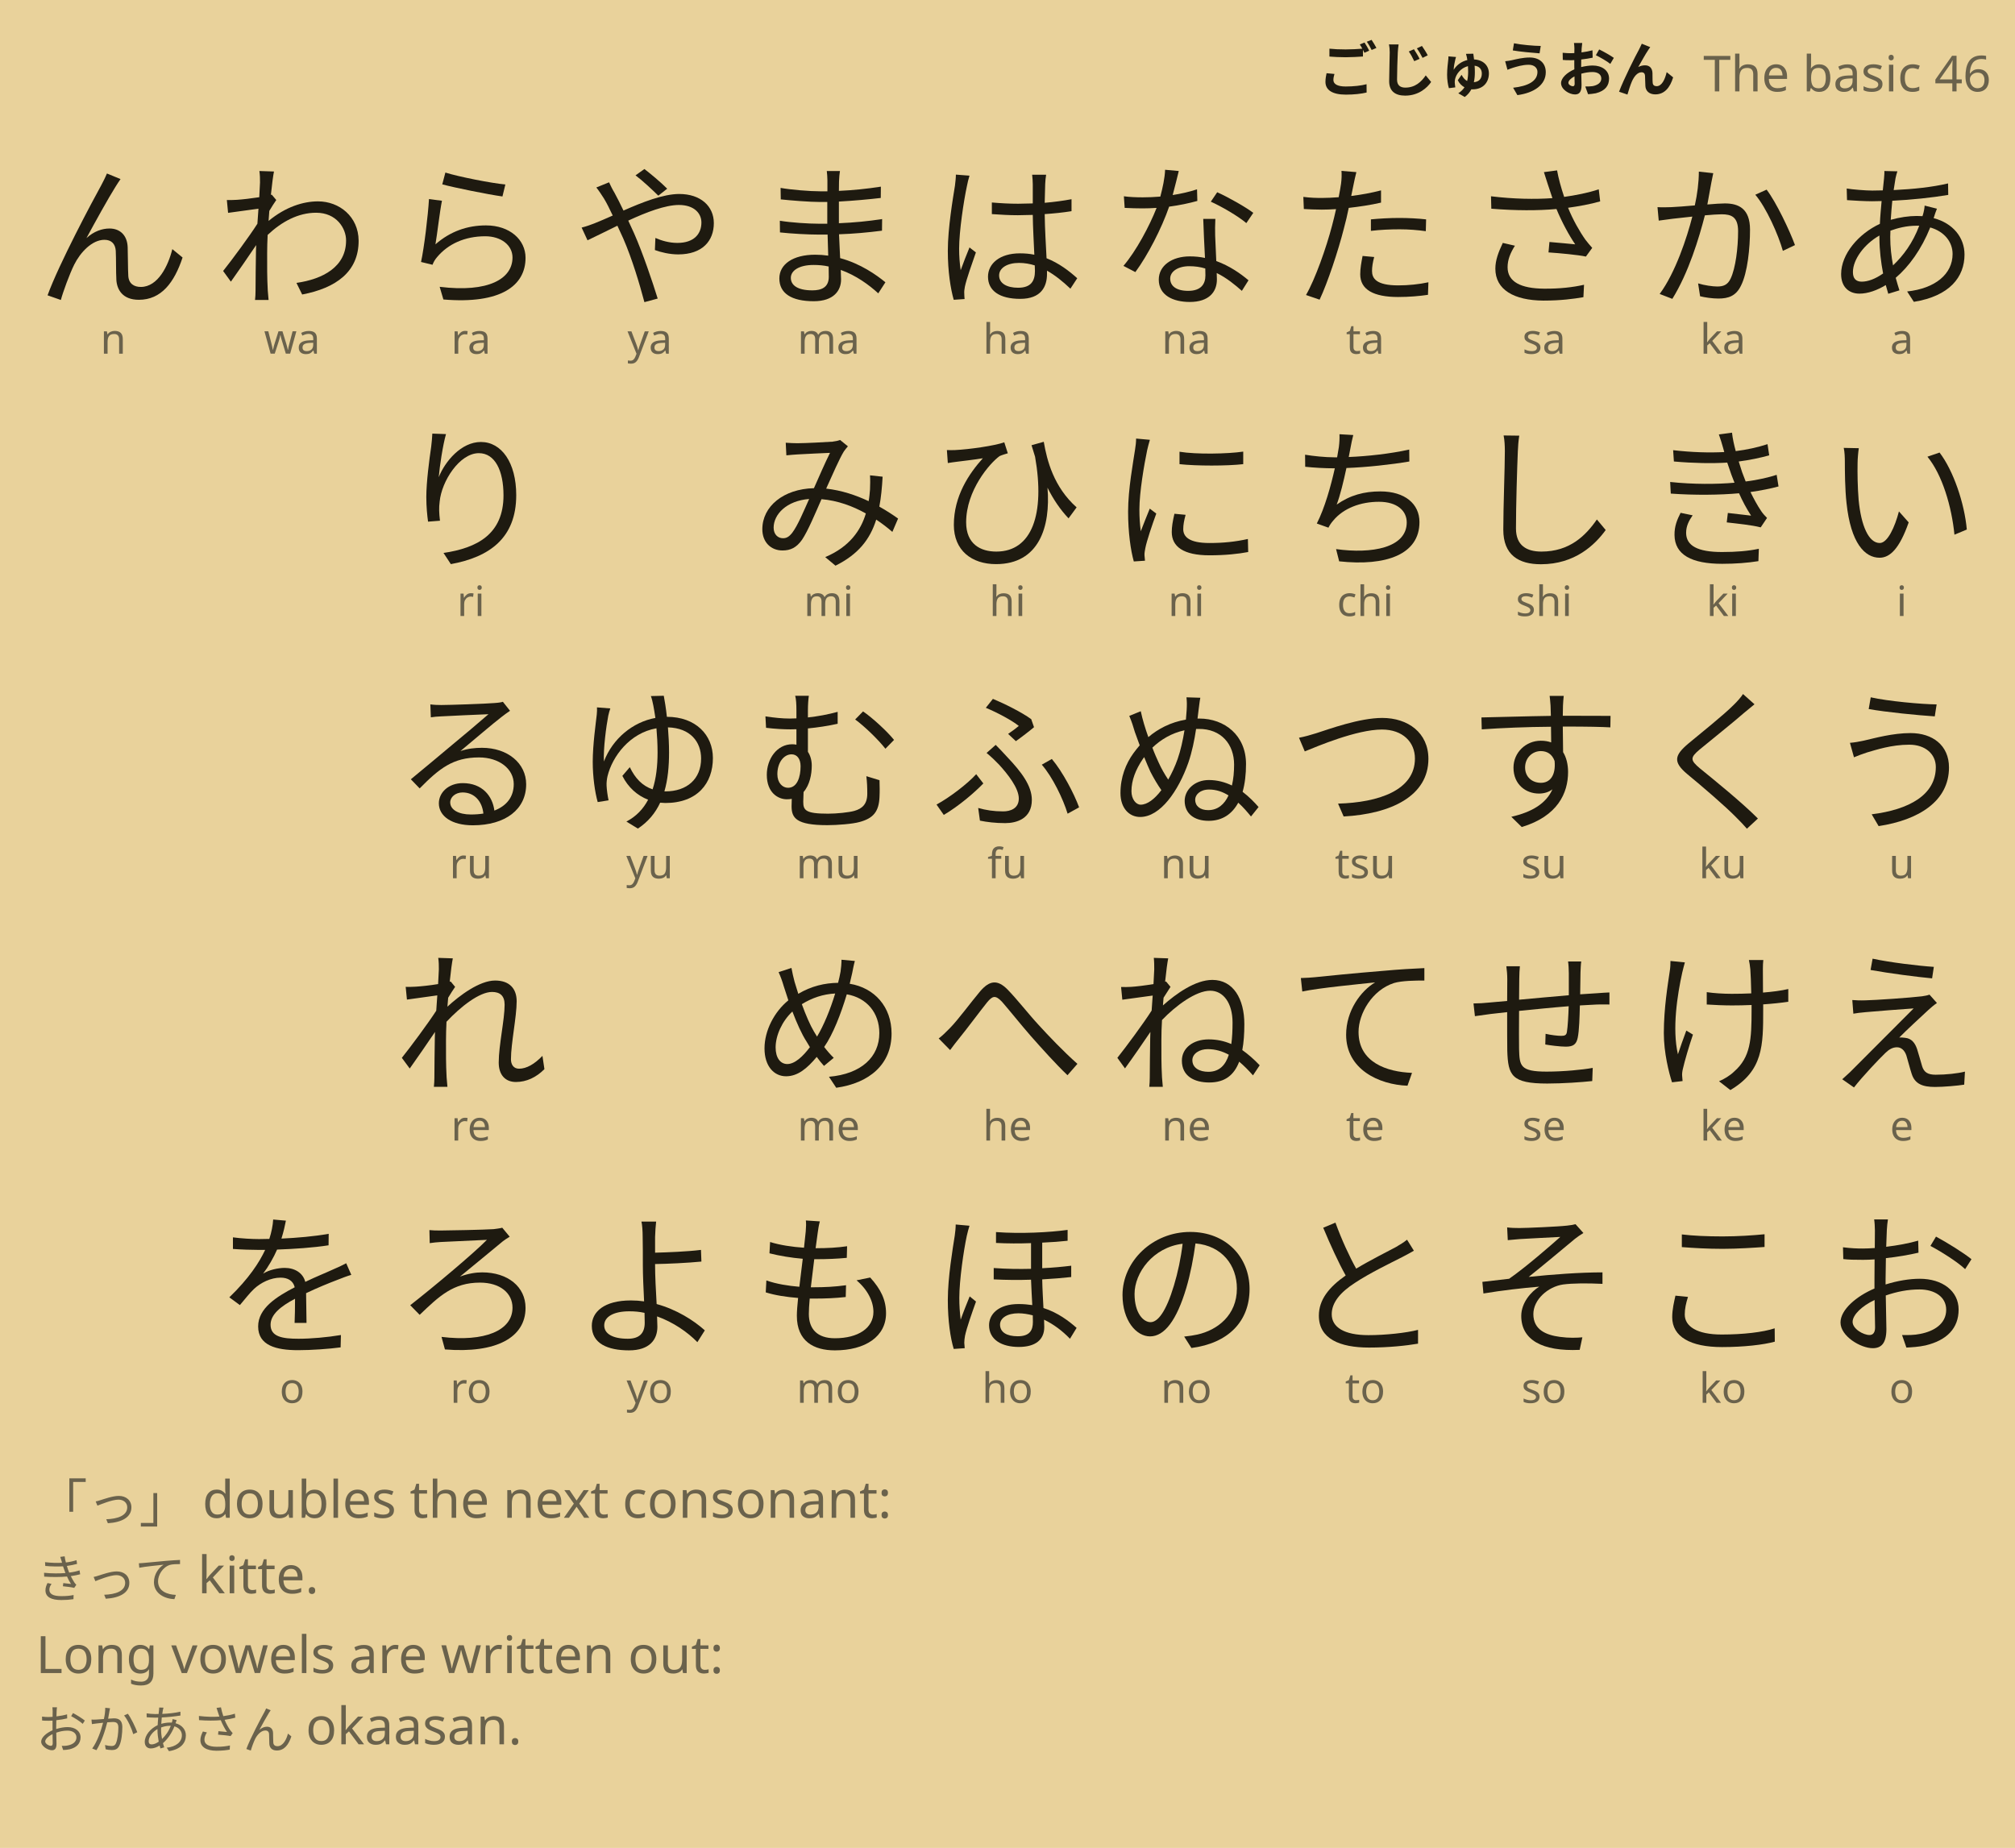
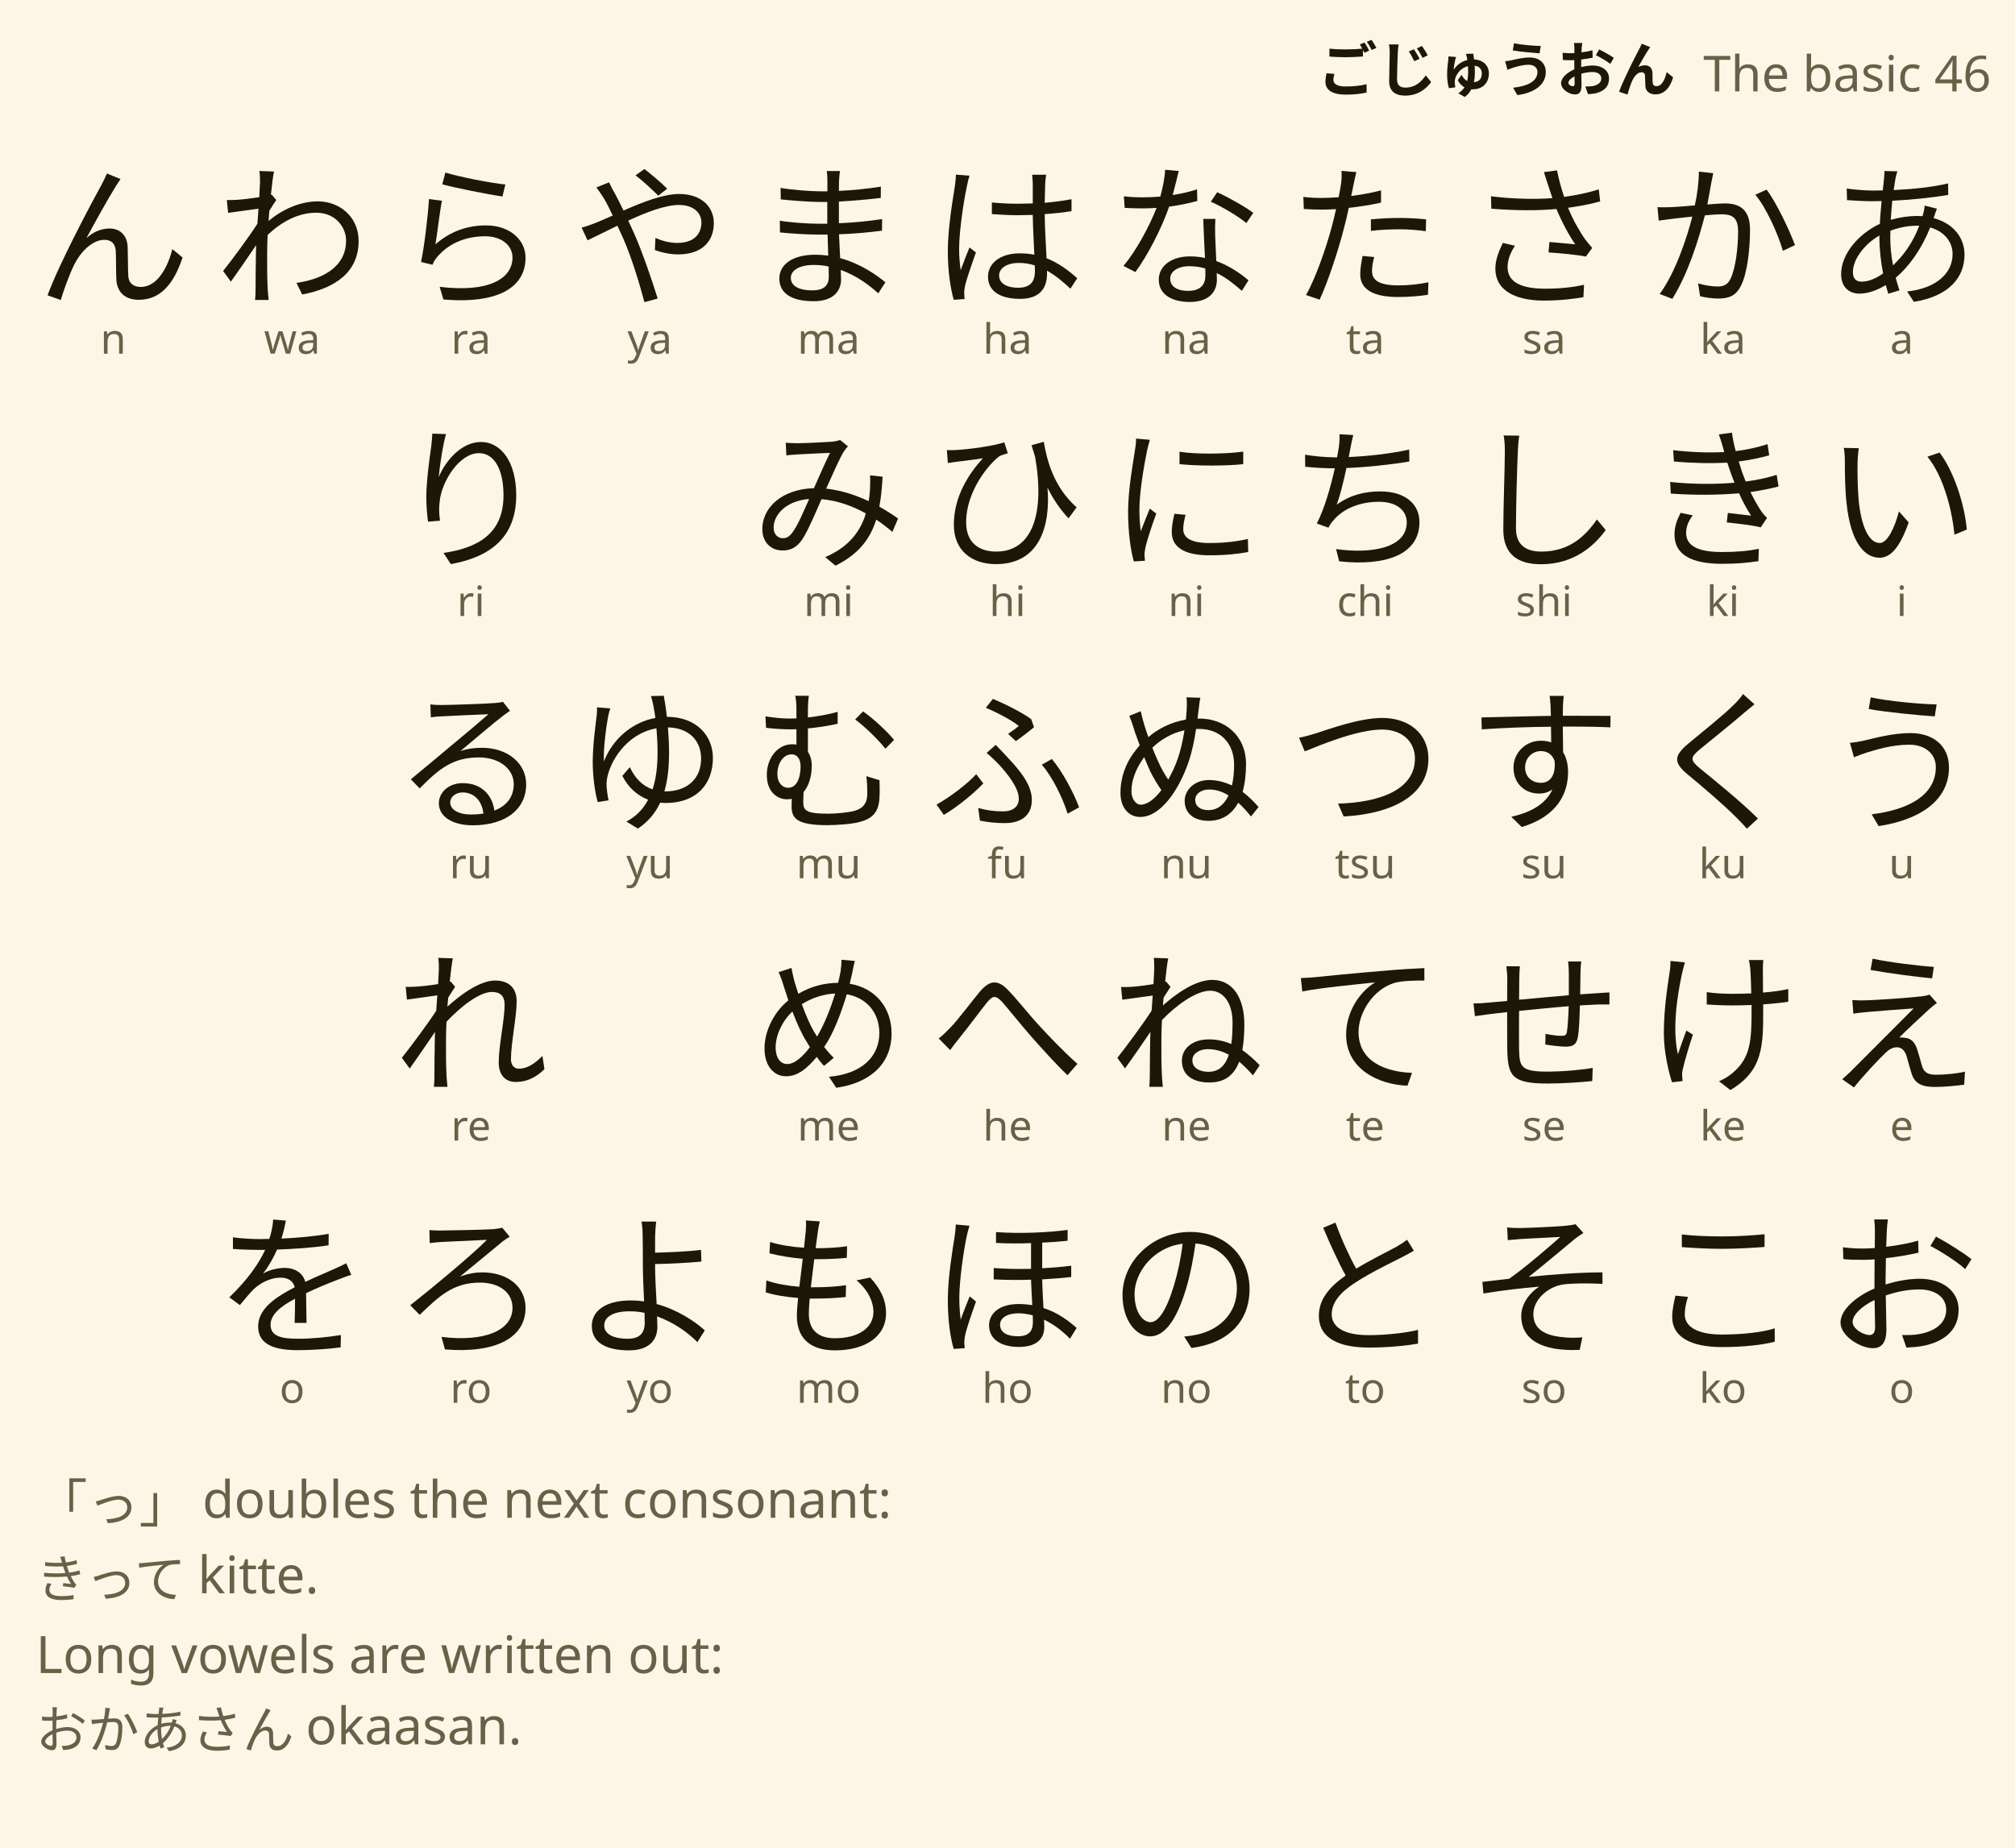
<svg xmlns="http://www.w3.org/2000/svg" viewBox="0 0 507 465" width="507" height="465" role="img" aria-label="Hiragana chart">
-   <rect width="100%" height="100%" fill="#e9d29b" />
+   <rect width="100%" height="100%" fill="#fdf6e6" />
  <g font-family="'UD Digi Kyokasho N-R','UD Digi Kyokasho NP-R','UD Digi Kyokasho NK-R','HGP教科書体','YuKyokasho Yoko',YuKyokasho,'Hiragino Sans','Hiragino Kaku Gothic ProN','Yu Gothic',YuGothic,Meiryo,sans-serif">
-     <text x="501.0" y="23.0" text-anchor="end" font-size="15" font-weight="700" fill="#1e1a10">ごじゅうおん<tspan font-family="Calibri,Carlito,'Segoe UI',Tahoma,Verdana,sans-serif" font-size="12.5" font-weight="400" fill="#6a624c" dx="7">The basic 46</tspan>
+     <text x="501.0" y="23.0" text-anchor="end" font-size="15" font-weight="700" fill="#1c1808">ごじゅうおん<tspan font-family="Calibri,Carlito,'Segoe UI',Tahoma,Verdana,sans-serif" font-size="12.5" font-weight="400" fill="#6a6048" dx="7">The basic 46</tspan>
    </text>
-     <text x="478.5" y="74.0" text-anchor="middle" font-size="39" fill="#1e1a10">あ</text>
-     <text x="478.5" y="89.0" text-anchor="middle" font-family="Calibri,Carlito,'Segoe UI',Tahoma,Verdana,sans-serif" font-size="10.5" fill="#6a624c">a</text>
-     <text x="478.5" y="140.0" text-anchor="middle" font-size="39" fill="#1e1a10">い</text>
-     <text x="478.5" y="155.0" text-anchor="middle" font-family="Calibri,Carlito,'Segoe UI',Tahoma,Verdana,sans-serif" font-size="10.5" fill="#6a624c">i</text>
-     <text x="478.5" y="206.0" text-anchor="middle" font-size="39" fill="#1e1a10">う</text>
-     <text x="478.5" y="221.0" text-anchor="middle" font-family="Calibri,Carlito,'Segoe UI',Tahoma,Verdana,sans-serif" font-size="10.5" fill="#6a624c">u</text>
-     <text x="478.5" y="272.0" text-anchor="middle" font-size="39" fill="#1e1a10">え</text>
-     <text x="478.5" y="287.0" text-anchor="middle" font-family="Calibri,Carlito,'Segoe UI',Tahoma,Verdana,sans-serif" font-size="10.5" fill="#6a624c">e</text>
-     <text x="478.5" y="338.0" text-anchor="middle" font-size="39" fill="#1e1a10">お</text>
-     <text x="478.5" y="353.0" text-anchor="middle" font-family="Calibri,Carlito,'Segoe UI',Tahoma,Verdana,sans-serif" font-size="10.5" fill="#6a624c">o</text>
-     <text x="433.5" y="74.0" text-anchor="middle" font-size="39" fill="#1e1a10">か</text>
-     <text x="433.5" y="89.0" text-anchor="middle" font-family="Calibri,Carlito,'Segoe UI',Tahoma,Verdana,sans-serif" font-size="10.5" fill="#6a624c">ka</text>
-     <text x="433.5" y="140.0" text-anchor="middle" font-size="39" fill="#1e1a10">き</text>
-     <text x="433.5" y="155.0" text-anchor="middle" font-family="Calibri,Carlito,'Segoe UI',Tahoma,Verdana,sans-serif" font-size="10.5" fill="#6a624c">ki</text>
-     <text x="433.5" y="206.0" text-anchor="middle" font-size="39" fill="#1e1a10">く</text>
-     <text x="433.5" y="221.0" text-anchor="middle" font-family="Calibri,Carlito,'Segoe UI',Tahoma,Verdana,sans-serif" font-size="10.5" fill="#6a624c">ku</text>
-     <text x="433.5" y="272.0" text-anchor="middle" font-size="39" fill="#1e1a10">け</text>
-     <text x="433.5" y="287.0" text-anchor="middle" font-family="Calibri,Carlito,'Segoe UI',Tahoma,Verdana,sans-serif" font-size="10.5" fill="#6a624c">ke</text>
-     <text x="433.5" y="338.0" text-anchor="middle" font-size="39" fill="#1e1a10">こ</text>
-     <text x="433.5" y="353.0" text-anchor="middle" font-family="Calibri,Carlito,'Segoe UI',Tahoma,Verdana,sans-serif" font-size="10.5" fill="#6a624c">ko</text>
-     <text x="388.5" y="74.0" text-anchor="middle" font-size="39" fill="#1e1a10">さ</text>
-     <text x="388.5" y="89.0" text-anchor="middle" font-family="Calibri,Carlito,'Segoe UI',Tahoma,Verdana,sans-serif" font-size="10.5" fill="#6a624c">sa</text>
-     <text x="388.5" y="140.0" text-anchor="middle" font-size="39" fill="#1e1a10">し</text>
-     <text x="388.5" y="155.0" text-anchor="middle" font-family="Calibri,Carlito,'Segoe UI',Tahoma,Verdana,sans-serif" font-size="10.5" fill="#6a624c">shi</text>
-     <text x="388.5" y="206.0" text-anchor="middle" font-size="39" fill="#1e1a10">す</text>
-     <text x="388.5" y="221.0" text-anchor="middle" font-family="Calibri,Carlito,'Segoe UI',Tahoma,Verdana,sans-serif" font-size="10.5" fill="#6a624c">su</text>
-     <text x="388.5" y="272.0" text-anchor="middle" font-size="39" fill="#1e1a10">せ</text>
-     <text x="388.5" y="287.0" text-anchor="middle" font-family="Calibri,Carlito,'Segoe UI',Tahoma,Verdana,sans-serif" font-size="10.5" fill="#6a624c">se</text>
-     <text x="388.5" y="338.0" text-anchor="middle" font-size="39" fill="#1e1a10">そ</text>
-     <text x="388.5" y="353.0" text-anchor="middle" font-family="Calibri,Carlito,'Segoe UI',Tahoma,Verdana,sans-serif" font-size="10.5" fill="#6a624c">so</text>
-     <text x="343.5" y="74.0" text-anchor="middle" font-size="39" fill="#1e1a10">た</text>
-     <text x="343.5" y="89.0" text-anchor="middle" font-family="Calibri,Carlito,'Segoe UI',Tahoma,Verdana,sans-serif" font-size="10.5" fill="#6a624c">ta</text>
-     <text x="343.5" y="140.0" text-anchor="middle" font-size="39" fill="#1e1a10">ち</text>
-     <text x="343.5" y="155.0" text-anchor="middle" font-family="Calibri,Carlito,'Segoe UI',Tahoma,Verdana,sans-serif" font-size="10.5" fill="#6a624c">chi</text>
-     <text x="343.5" y="206.0" text-anchor="middle" font-size="39" fill="#1e1a10">つ</text>
-     <text x="343.5" y="221.0" text-anchor="middle" font-family="Calibri,Carlito,'Segoe UI',Tahoma,Verdana,sans-serif" font-size="10.5" fill="#6a624c">tsu</text>
-     <text x="343.5" y="272.0" text-anchor="middle" font-size="39" fill="#1e1a10">て</text>
-     <text x="343.5" y="287.0" text-anchor="middle" font-family="Calibri,Carlito,'Segoe UI',Tahoma,Verdana,sans-serif" font-size="10.5" fill="#6a624c">te</text>
-     <text x="343.5" y="338.0" text-anchor="middle" font-size="39" fill="#1e1a10">と</text>
-     <text x="343.5" y="353.0" text-anchor="middle" font-family="Calibri,Carlito,'Segoe UI',Tahoma,Verdana,sans-serif" font-size="10.5" fill="#6a624c">to</text>
-     <text x="298.5" y="74.0" text-anchor="middle" font-size="39" fill="#1e1a10">な</text>
-     <text x="298.5" y="89.0" text-anchor="middle" font-family="Calibri,Carlito,'Segoe UI',Tahoma,Verdana,sans-serif" font-size="10.5" fill="#6a624c">na</text>
-     <text x="298.5" y="140.0" text-anchor="middle" font-size="39" fill="#1e1a10">に</text>
-     <text x="298.5" y="155.0" text-anchor="middle" font-family="Calibri,Carlito,'Segoe UI',Tahoma,Verdana,sans-serif" font-size="10.5" fill="#6a624c">ni</text>
-     <text x="298.5" y="206.0" text-anchor="middle" font-size="39" fill="#1e1a10">ぬ</text>
-     <text x="298.5" y="221.0" text-anchor="middle" font-family="Calibri,Carlito,'Segoe UI',Tahoma,Verdana,sans-serif" font-size="10.5" fill="#6a624c">nu</text>
-     <text x="298.5" y="272.0" text-anchor="middle" font-size="39" fill="#1e1a10">ね</text>
-     <text x="298.5" y="287.0" text-anchor="middle" font-family="Calibri,Carlito,'Segoe UI',Tahoma,Verdana,sans-serif" font-size="10.5" fill="#6a624c">ne</text>
-     <text x="298.5" y="338.0" text-anchor="middle" font-size="39" fill="#1e1a10">の</text>
-     <text x="298.5" y="353.0" text-anchor="middle" font-family="Calibri,Carlito,'Segoe UI',Tahoma,Verdana,sans-serif" font-size="10.5" fill="#6a624c">no</text>
-     <text x="253.5" y="74.0" text-anchor="middle" font-size="39" fill="#1e1a10">は</text>
-     <text x="253.5" y="89.0" text-anchor="middle" font-family="Calibri,Carlito,'Segoe UI',Tahoma,Verdana,sans-serif" font-size="10.5" fill="#6a624c">ha</text>
-     <text x="253.5" y="140.0" text-anchor="middle" font-size="39" fill="#1e1a10">ひ</text>
-     <text x="253.5" y="155.0" text-anchor="middle" font-family="Calibri,Carlito,'Segoe UI',Tahoma,Verdana,sans-serif" font-size="10.5" fill="#6a624c">hi</text>
-     <text x="253.5" y="206.0" text-anchor="middle" font-size="39" fill="#1e1a10">ふ</text>
-     <text x="253.5" y="221.0" text-anchor="middle" font-family="Calibri,Carlito,'Segoe UI',Tahoma,Verdana,sans-serif" font-size="10.5" fill="#6a624c">fu</text>
-     <text x="253.5" y="272.0" text-anchor="middle" font-size="39" fill="#1e1a10">へ</text>
-     <text x="253.5" y="287.0" text-anchor="middle" font-family="Calibri,Carlito,'Segoe UI',Tahoma,Verdana,sans-serif" font-size="10.5" fill="#6a624c">he</text>
-     <text x="253.5" y="338.0" text-anchor="middle" font-size="39" fill="#1e1a10">ほ</text>
-     <text x="253.5" y="353.0" text-anchor="middle" font-family="Calibri,Carlito,'Segoe UI',Tahoma,Verdana,sans-serif" font-size="10.5" fill="#6a624c">ho</text>
-     <text x="208.5" y="74.0" text-anchor="middle" font-size="39" fill="#1e1a10">ま</text>
-     <text x="208.5" y="89.0" text-anchor="middle" font-family="Calibri,Carlito,'Segoe UI',Tahoma,Verdana,sans-serif" font-size="10.5" fill="#6a624c">ma</text>
-     <text x="208.5" y="140.0" text-anchor="middle" font-size="39" fill="#1e1a10">み</text>
-     <text x="208.5" y="155.0" text-anchor="middle" font-family="Calibri,Carlito,'Segoe UI',Tahoma,Verdana,sans-serif" font-size="10.5" fill="#6a624c">mi</text>
-     <text x="208.5" y="206.0" text-anchor="middle" font-size="39" fill="#1e1a10">む</text>
-     <text x="208.5" y="221.0" text-anchor="middle" font-family="Calibri,Carlito,'Segoe UI',Tahoma,Verdana,sans-serif" font-size="10.5" fill="#6a624c">mu</text>
-     <text x="208.5" y="272.0" text-anchor="middle" font-size="39" fill="#1e1a10">め</text>
-     <text x="208.5" y="287.0" text-anchor="middle" font-family="Calibri,Carlito,'Segoe UI',Tahoma,Verdana,sans-serif" font-size="10.5" fill="#6a624c">me</text>
-     <text x="208.5" y="338.0" text-anchor="middle" font-size="39" fill="#1e1a10">も</text>
-     <text x="208.5" y="353.0" text-anchor="middle" font-family="Calibri,Carlito,'Segoe UI',Tahoma,Verdana,sans-serif" font-size="10.5" fill="#6a624c">mo</text>
-     <text x="163.5" y="74.0" text-anchor="middle" font-size="39" fill="#1e1a10">や</text>
-     <text x="163.5" y="89.0" text-anchor="middle" font-family="Calibri,Carlito,'Segoe UI',Tahoma,Verdana,sans-serif" font-size="10.5" fill="#6a624c">ya</text>
-     <text x="163.5" y="206.0" text-anchor="middle" font-size="39" fill="#1e1a10">ゆ</text>
-     <text x="163.5" y="221.0" text-anchor="middle" font-family="Calibri,Carlito,'Segoe UI',Tahoma,Verdana,sans-serif" font-size="10.5" fill="#6a624c">yu</text>
-     <text x="163.5" y="338.0" text-anchor="middle" font-size="39" fill="#1e1a10">よ</text>
-     <text x="163.5" y="353.0" text-anchor="middle" font-family="Calibri,Carlito,'Segoe UI',Tahoma,Verdana,sans-serif" font-size="10.5" fill="#6a624c">yo</text>
-     <text x="118.5" y="74.0" text-anchor="middle" font-size="39" fill="#1e1a10">ら</text>
-     <text x="118.5" y="89.0" text-anchor="middle" font-family="Calibri,Carlito,'Segoe UI',Tahoma,Verdana,sans-serif" font-size="10.5" fill="#6a624c">ra</text>
-     <text x="118.5" y="140.0" text-anchor="middle" font-size="39" fill="#1e1a10">り</text>
-     <text x="118.5" y="155.0" text-anchor="middle" font-family="Calibri,Carlito,'Segoe UI',Tahoma,Verdana,sans-serif" font-size="10.5" fill="#6a624c">ri</text>
-     <text x="118.5" y="206.0" text-anchor="middle" font-size="39" fill="#1e1a10">る</text>
-     <text x="118.5" y="221.0" text-anchor="middle" font-family="Calibri,Carlito,'Segoe UI',Tahoma,Verdana,sans-serif" font-size="10.5" fill="#6a624c">ru</text>
-     <text x="118.5" y="272.0" text-anchor="middle" font-size="39" fill="#1e1a10">れ</text>
-     <text x="118.5" y="287.0" text-anchor="middle" font-family="Calibri,Carlito,'Segoe UI',Tahoma,Verdana,sans-serif" font-size="10.5" fill="#6a624c">re</text>
-     <text x="118.5" y="338.0" text-anchor="middle" font-size="39" fill="#1e1a10">ろ</text>
-     <text x="118.5" y="353.0" text-anchor="middle" font-family="Calibri,Carlito,'Segoe UI',Tahoma,Verdana,sans-serif" font-size="10.5" fill="#6a624c">ro</text>
-     <text x="73.5" y="74.0" text-anchor="middle" font-size="39" fill="#1e1a10">わ</text>
-     <text x="73.5" y="89.0" text-anchor="middle" font-family="Calibri,Carlito,'Segoe UI',Tahoma,Verdana,sans-serif" font-size="10.5" fill="#6a624c">wa</text>
-     <text x="73.5" y="338.0" text-anchor="middle" font-size="39" fill="#1e1a10">を</text>
-     <text x="73.5" y="353.0" text-anchor="middle" font-family="Calibri,Carlito,'Segoe UI',Tahoma,Verdana,sans-serif" font-size="10.5" fill="#6a624c">o</text>
-     <text x="28.5" y="74.0" text-anchor="middle" font-size="39" fill="#1e1a10">ん</text>
-     <text x="28.5" y="89.0" text-anchor="middle" font-family="Calibri,Carlito,'Segoe UI',Tahoma,Verdana,sans-serif" font-size="10.5" fill="#6a624c">n</text>
-     <text x="9.0" y="383.0" font-family="Calibri,Carlito,'Segoe UI',Tahoma,Verdana,sans-serif" font-size="13" fill="#6a624c">「っ」 doubles the next consonant:</text>
-     <text x="9.0" y="402.0" font-family="Calibri,Carlito,'Segoe UI',Tahoma,Verdana,sans-serif" font-size="13" fill="#6a624c">きって kitte.</text>
-     <text x="9.0" y="421.0" font-family="Calibri,Carlito,'Segoe UI',Tahoma,Verdana,sans-serif" font-size="13" fill="#6a624c">Long vowels are written out:</text>
-     <text x="9.0" y="440.0" font-family="Calibri,Carlito,'Segoe UI',Tahoma,Verdana,sans-serif" font-size="13" fill="#6a624c">おかあさん okaasan.</text>
+     <text x="478.5" y="74.0" text-anchor="middle" font-size="39" fill="#1c1808">あ</text>
+     <text x="478.5" y="89.0" text-anchor="middle" font-family="Calibri,Carlito,'Segoe UI',Tahoma,Verdana,sans-serif" font-size="10.5" fill="#6a6048">a</text>
+     <text x="478.5" y="140.0" text-anchor="middle" font-size="39" fill="#1c1808">い</text>
+     <text x="478.5" y="155.0" text-anchor="middle" font-family="Calibri,Carlito,'Segoe UI',Tahoma,Verdana,sans-serif" font-size="10.5" fill="#6a6048">i</text>
+     <text x="478.5" y="206.0" text-anchor="middle" font-size="39" fill="#1c1808">う</text>
+     <text x="478.5" y="221.0" text-anchor="middle" font-family="Calibri,Carlito,'Segoe UI',Tahoma,Verdana,sans-serif" font-size="10.5" fill="#6a6048">u</text>
+     <text x="478.5" y="272.0" text-anchor="middle" font-size="39" fill="#1c1808">え</text>
+     <text x="478.5" y="287.0" text-anchor="middle" font-family="Calibri,Carlito,'Segoe UI',Tahoma,Verdana,sans-serif" font-size="10.5" fill="#6a6048">e</text>
+     <text x="478.5" y="338.0" text-anchor="middle" font-size="39" fill="#1c1808">お</text>
+     <text x="478.5" y="353.0" text-anchor="middle" font-family="Calibri,Carlito,'Segoe UI',Tahoma,Verdana,sans-serif" font-size="10.5" fill="#6a6048">o</text>
+     <text x="433.5" y="74.0" text-anchor="middle" font-size="39" fill="#1c1808">か</text>
+     <text x="433.5" y="89.0" text-anchor="middle" font-family="Calibri,Carlito,'Segoe UI',Tahoma,Verdana,sans-serif" font-size="10.5" fill="#6a6048">ka</text>
+     <text x="433.5" y="140.0" text-anchor="middle" font-size="39" fill="#1c1808">き</text>
+     <text x="433.5" y="155.0" text-anchor="middle" font-family="Calibri,Carlito,'Segoe UI',Tahoma,Verdana,sans-serif" font-size="10.5" fill="#6a6048">ki</text>
+     <text x="433.5" y="206.0" text-anchor="middle" font-size="39" fill="#1c1808">く</text>
+     <text x="433.5" y="221.0" text-anchor="middle" font-family="Calibri,Carlito,'Segoe UI',Tahoma,Verdana,sans-serif" font-size="10.5" fill="#6a6048">ku</text>
+     <text x="433.5" y="272.0" text-anchor="middle" font-size="39" fill="#1c1808">け</text>
+     <text x="433.5" y="287.0" text-anchor="middle" font-family="Calibri,Carlito,'Segoe UI',Tahoma,Verdana,sans-serif" font-size="10.5" fill="#6a6048">ke</text>
+     <text x="433.5" y="338.0" text-anchor="middle" font-size="39" fill="#1c1808">こ</text>
+     <text x="433.5" y="353.0" text-anchor="middle" font-family="Calibri,Carlito,'Segoe UI',Tahoma,Verdana,sans-serif" font-size="10.5" fill="#6a6048">ko</text>
+     <text x="388.5" y="74.0" text-anchor="middle" font-size="39" fill="#1c1808">さ</text>
+     <text x="388.5" y="89.0" text-anchor="middle" font-family="Calibri,Carlito,'Segoe UI',Tahoma,Verdana,sans-serif" font-size="10.5" fill="#6a6048">sa</text>
+     <text x="388.5" y="140.0" text-anchor="middle" font-size="39" fill="#1c1808">し</text>
+     <text x="388.5" y="155.0" text-anchor="middle" font-family="Calibri,Carlito,'Segoe UI',Tahoma,Verdana,sans-serif" font-size="10.5" fill="#6a6048">shi</text>
+     <text x="388.5" y="206.0" text-anchor="middle" font-size="39" fill="#1c1808">す</text>
+     <text x="388.5" y="221.0" text-anchor="middle" font-family="Calibri,Carlito,'Segoe UI',Tahoma,Verdana,sans-serif" font-size="10.5" fill="#6a6048">su</text>
+     <text x="388.5" y="272.0" text-anchor="middle" font-size="39" fill="#1c1808">せ</text>
+     <text x="388.5" y="287.0" text-anchor="middle" font-family="Calibri,Carlito,'Segoe UI',Tahoma,Verdana,sans-serif" font-size="10.5" fill="#6a6048">se</text>
+     <text x="388.5" y="338.0" text-anchor="middle" font-size="39" fill="#1c1808">そ</text>
+     <text x="388.5" y="353.0" text-anchor="middle" font-family="Calibri,Carlito,'Segoe UI',Tahoma,Verdana,sans-serif" font-size="10.5" fill="#6a6048">so</text>
+     <text x="343.5" y="74.0" text-anchor="middle" font-size="39" fill="#1c1808">た</text>
+     <text x="343.5" y="89.0" text-anchor="middle" font-family="Calibri,Carlito,'Segoe UI',Tahoma,Verdana,sans-serif" font-size="10.5" fill="#6a6048">ta</text>
+     <text x="343.5" y="140.0" text-anchor="middle" font-size="39" fill="#1c1808">ち</text>
+     <text x="343.5" y="155.0" text-anchor="middle" font-family="Calibri,Carlito,'Segoe UI',Tahoma,Verdana,sans-serif" font-size="10.5" fill="#6a6048">chi</text>
+     <text x="343.5" y="206.0" text-anchor="middle" font-size="39" fill="#1c1808">つ</text>
+     <text x="343.5" y="221.0" text-anchor="middle" font-family="Calibri,Carlito,'Segoe UI',Tahoma,Verdana,sans-serif" font-size="10.5" fill="#6a6048">tsu</text>
+     <text x="343.5" y="272.0" text-anchor="middle" font-size="39" fill="#1c1808">て</text>
+     <text x="343.5" y="287.0" text-anchor="middle" font-family="Calibri,Carlito,'Segoe UI',Tahoma,Verdana,sans-serif" font-size="10.5" fill="#6a6048">te</text>
+     <text x="343.5" y="338.0" text-anchor="middle" font-size="39" fill="#1c1808">と</text>
+     <text x="343.5" y="353.0" text-anchor="middle" font-family="Calibri,Carlito,'Segoe UI',Tahoma,Verdana,sans-serif" font-size="10.5" fill="#6a6048">to</text>
+     <text x="298.5" y="74.0" text-anchor="middle" font-size="39" fill="#1c1808">な</text>
+     <text x="298.5" y="89.0" text-anchor="middle" font-family="Calibri,Carlito,'Segoe UI',Tahoma,Verdana,sans-serif" font-size="10.5" fill="#6a6048">na</text>
+     <text x="298.5" y="140.0" text-anchor="middle" font-size="39" fill="#1c1808">に</text>
+     <text x="298.5" y="155.0" text-anchor="middle" font-family="Calibri,Carlito,'Segoe UI',Tahoma,Verdana,sans-serif" font-size="10.5" fill="#6a6048">ni</text>
+     <text x="298.5" y="206.0" text-anchor="middle" font-size="39" fill="#1c1808">ぬ</text>
+     <text x="298.5" y="221.0" text-anchor="middle" font-family="Calibri,Carlito,'Segoe UI',Tahoma,Verdana,sans-serif" font-size="10.5" fill="#6a6048">nu</text>
+     <text x="298.5" y="272.0" text-anchor="middle" font-size="39" fill="#1c1808">ね</text>
+     <text x="298.5" y="287.0" text-anchor="middle" font-family="Calibri,Carlito,'Segoe UI',Tahoma,Verdana,sans-serif" font-size="10.5" fill="#6a6048">ne</text>
+     <text x="298.5" y="338.0" text-anchor="middle" font-size="39" fill="#1c1808">の</text>
+     <text x="298.5" y="353.0" text-anchor="middle" font-family="Calibri,Carlito,'Segoe UI',Tahoma,Verdana,sans-serif" font-size="10.5" fill="#6a6048">no</text>
+     <text x="253.5" y="74.0" text-anchor="middle" font-size="39" fill="#1c1808">は</text>
+     <text x="253.5" y="89.0" text-anchor="middle" font-family="Calibri,Carlito,'Segoe UI',Tahoma,Verdana,sans-serif" font-size="10.5" fill="#6a6048">ha</text>
+     <text x="253.5" y="140.0" text-anchor="middle" font-size="39" fill="#1c1808">ひ</text>
+     <text x="253.5" y="155.0" text-anchor="middle" font-family="Calibri,Carlito,'Segoe UI',Tahoma,Verdana,sans-serif" font-size="10.5" fill="#6a6048">hi</text>
+     <text x="253.5" y="206.0" text-anchor="middle" font-size="39" fill="#1c1808">ふ</text>
+     <text x="253.5" y="221.0" text-anchor="middle" font-family="Calibri,Carlito,'Segoe UI',Tahoma,Verdana,sans-serif" font-size="10.5" fill="#6a6048">fu</text>
+     <text x="253.5" y="272.0" text-anchor="middle" font-size="39" fill="#1c1808">へ</text>
+     <text x="253.5" y="287.0" text-anchor="middle" font-family="Calibri,Carlito,'Segoe UI',Tahoma,Verdana,sans-serif" font-size="10.5" fill="#6a6048">he</text>
+     <text x="253.5" y="338.0" text-anchor="middle" font-size="39" fill="#1c1808">ほ</text>
+     <text x="253.5" y="353.0" text-anchor="middle" font-family="Calibri,Carlito,'Segoe UI',Tahoma,Verdana,sans-serif" font-size="10.5" fill="#6a6048">ho</text>
+     <text x="208.5" y="74.0" text-anchor="middle" font-size="39" fill="#1c1808">ま</text>
+     <text x="208.5" y="89.0" text-anchor="middle" font-family="Calibri,Carlito,'Segoe UI',Tahoma,Verdana,sans-serif" font-size="10.5" fill="#6a6048">ma</text>
+     <text x="208.5" y="140.0" text-anchor="middle" font-size="39" fill="#1c1808">み</text>
+     <text x="208.5" y="155.0" text-anchor="middle" font-family="Calibri,Carlito,'Segoe UI',Tahoma,Verdana,sans-serif" font-size="10.5" fill="#6a6048">mi</text>
+     <text x="208.5" y="206.0" text-anchor="middle" font-size="39" fill="#1c1808">む</text>
+     <text x="208.5" y="221.0" text-anchor="middle" font-family="Calibri,Carlito,'Segoe UI',Tahoma,Verdana,sans-serif" font-size="10.5" fill="#6a6048">mu</text>
+     <text x="208.5" y="272.0" text-anchor="middle" font-size="39" fill="#1c1808">め</text>
+     <text x="208.5" y="287.0" text-anchor="middle" font-family="Calibri,Carlito,'Segoe UI',Tahoma,Verdana,sans-serif" font-size="10.5" fill="#6a6048">me</text>
+     <text x="208.5" y="338.0" text-anchor="middle" font-size="39" fill="#1c1808">も</text>
+     <text x="208.5" y="353.0" text-anchor="middle" font-family="Calibri,Carlito,'Segoe UI',Tahoma,Verdana,sans-serif" font-size="10.5" fill="#6a6048">mo</text>
+     <text x="163.5" y="74.0" text-anchor="middle" font-size="39" fill="#1c1808">や</text>
+     <text x="163.5" y="89.0" text-anchor="middle" font-family="Calibri,Carlito,'Segoe UI',Tahoma,Verdana,sans-serif" font-size="10.5" fill="#6a6048">ya</text>
+     <text x="163.5" y="206.0" text-anchor="middle" font-size="39" fill="#1c1808">ゆ</text>
+     <text x="163.5" y="221.0" text-anchor="middle" font-family="Calibri,Carlito,'Segoe UI',Tahoma,Verdana,sans-serif" font-size="10.5" fill="#6a6048">yu</text>
+     <text x="163.5" y="338.0" text-anchor="middle" font-size="39" fill="#1c1808">よ</text>
+     <text x="163.5" y="353.0" text-anchor="middle" font-family="Calibri,Carlito,'Segoe UI',Tahoma,Verdana,sans-serif" font-size="10.5" fill="#6a6048">yo</text>
+     <text x="118.5" y="74.0" text-anchor="middle" font-size="39" fill="#1c1808">ら</text>
+     <text x="118.5" y="89.0" text-anchor="middle" font-family="Calibri,Carlito,'Segoe UI',Tahoma,Verdana,sans-serif" font-size="10.5" fill="#6a6048">ra</text>
+     <text x="118.5" y="140.0" text-anchor="middle" font-size="39" fill="#1c1808">り</text>
+     <text x="118.5" y="155.0" text-anchor="middle" font-family="Calibri,Carlito,'Segoe UI',Tahoma,Verdana,sans-serif" font-size="10.5" fill="#6a6048">ri</text>
+     <text x="118.5" y="206.0" text-anchor="middle" font-size="39" fill="#1c1808">る</text>
+     <text x="118.5" y="221.0" text-anchor="middle" font-family="Calibri,Carlito,'Segoe UI',Tahoma,Verdana,sans-serif" font-size="10.5" fill="#6a6048">ru</text>
+     <text x="118.5" y="272.0" text-anchor="middle" font-size="39" fill="#1c1808">れ</text>
+     <text x="118.5" y="287.0" text-anchor="middle" font-family="Calibri,Carlito,'Segoe UI',Tahoma,Verdana,sans-serif" font-size="10.5" fill="#6a6048">re</text>
+     <text x="118.5" y="338.0" text-anchor="middle" font-size="39" fill="#1c1808">ろ</text>
+     <text x="118.5" y="353.0" text-anchor="middle" font-family="Calibri,Carlito,'Segoe UI',Tahoma,Verdana,sans-serif" font-size="10.5" fill="#6a6048">ro</text>
+     <text x="73.5" y="74.0" text-anchor="middle" font-size="39" fill="#1c1808">わ</text>
+     <text x="73.5" y="89.0" text-anchor="middle" font-family="Calibri,Carlito,'Segoe UI',Tahoma,Verdana,sans-serif" font-size="10.5" fill="#6a6048">wa</text>
+     <text x="73.5" y="338.0" text-anchor="middle" font-size="39" fill="#1c1808">を</text>
+     <text x="73.5" y="353.0" text-anchor="middle" font-family="Calibri,Carlito,'Segoe UI',Tahoma,Verdana,sans-serif" font-size="10.5" fill="#6a6048">o</text>
+     <text x="28.5" y="74.0" text-anchor="middle" font-size="39" fill="#1c1808">ん</text>
+     <text x="28.5" y="89.0" text-anchor="middle" font-family="Calibri,Carlito,'Segoe UI',Tahoma,Verdana,sans-serif" font-size="10.5" fill="#6a6048">n</text>
+     <text x="9.0" y="383.0" font-family="Calibri,Carlito,'Segoe UI',Tahoma,Verdana,sans-serif" font-size="13" fill="#6a6048">「っ」 doubles the next consonant:</text>
+     <text x="9.0" y="402.0" font-family="Calibri,Carlito,'Segoe UI',Tahoma,Verdana,sans-serif" font-size="13" fill="#6a6048">きって kitte.</text>
+     <text x="9.0" y="421.0" font-family="Calibri,Carlito,'Segoe UI',Tahoma,Verdana,sans-serif" font-size="13" fill="#6a6048">Long vowels are written out:</text>
+     <text x="9.0" y="440.0" font-family="Calibri,Carlito,'Segoe UI',Tahoma,Verdana,sans-serif" font-size="13" fill="#6a6048">おかあさん okaasan.</text>
  </g>
</svg>
